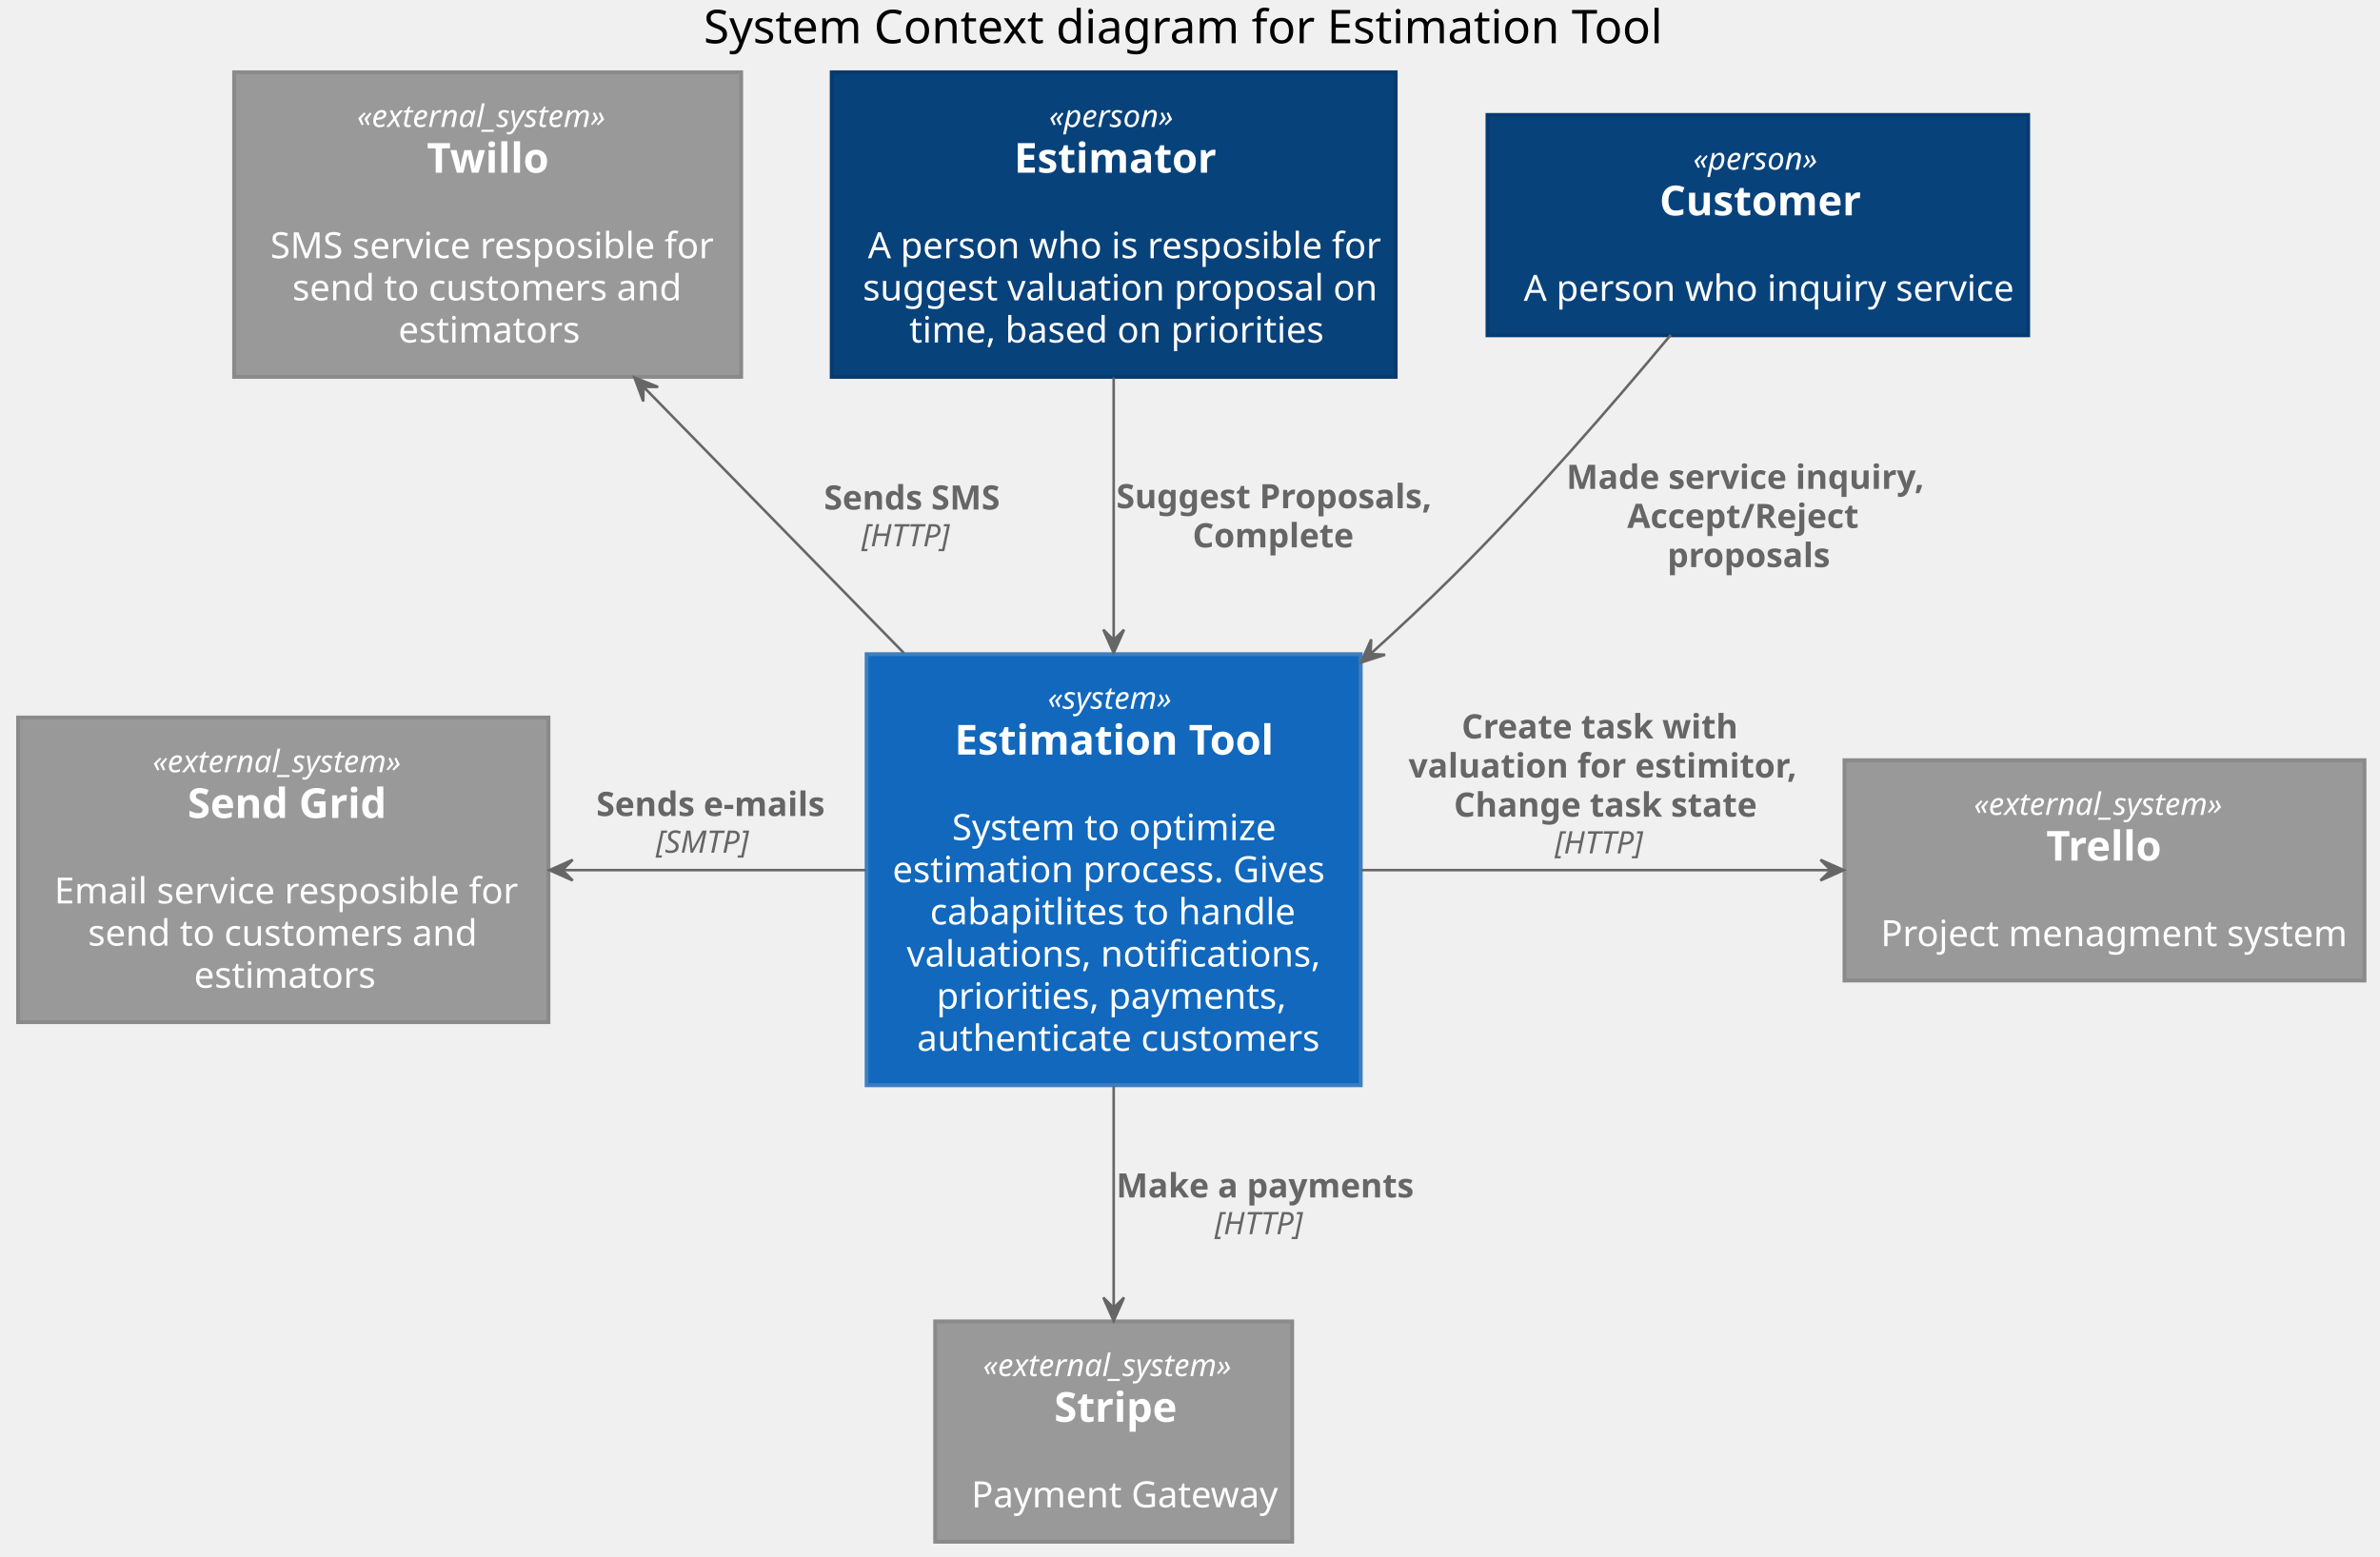
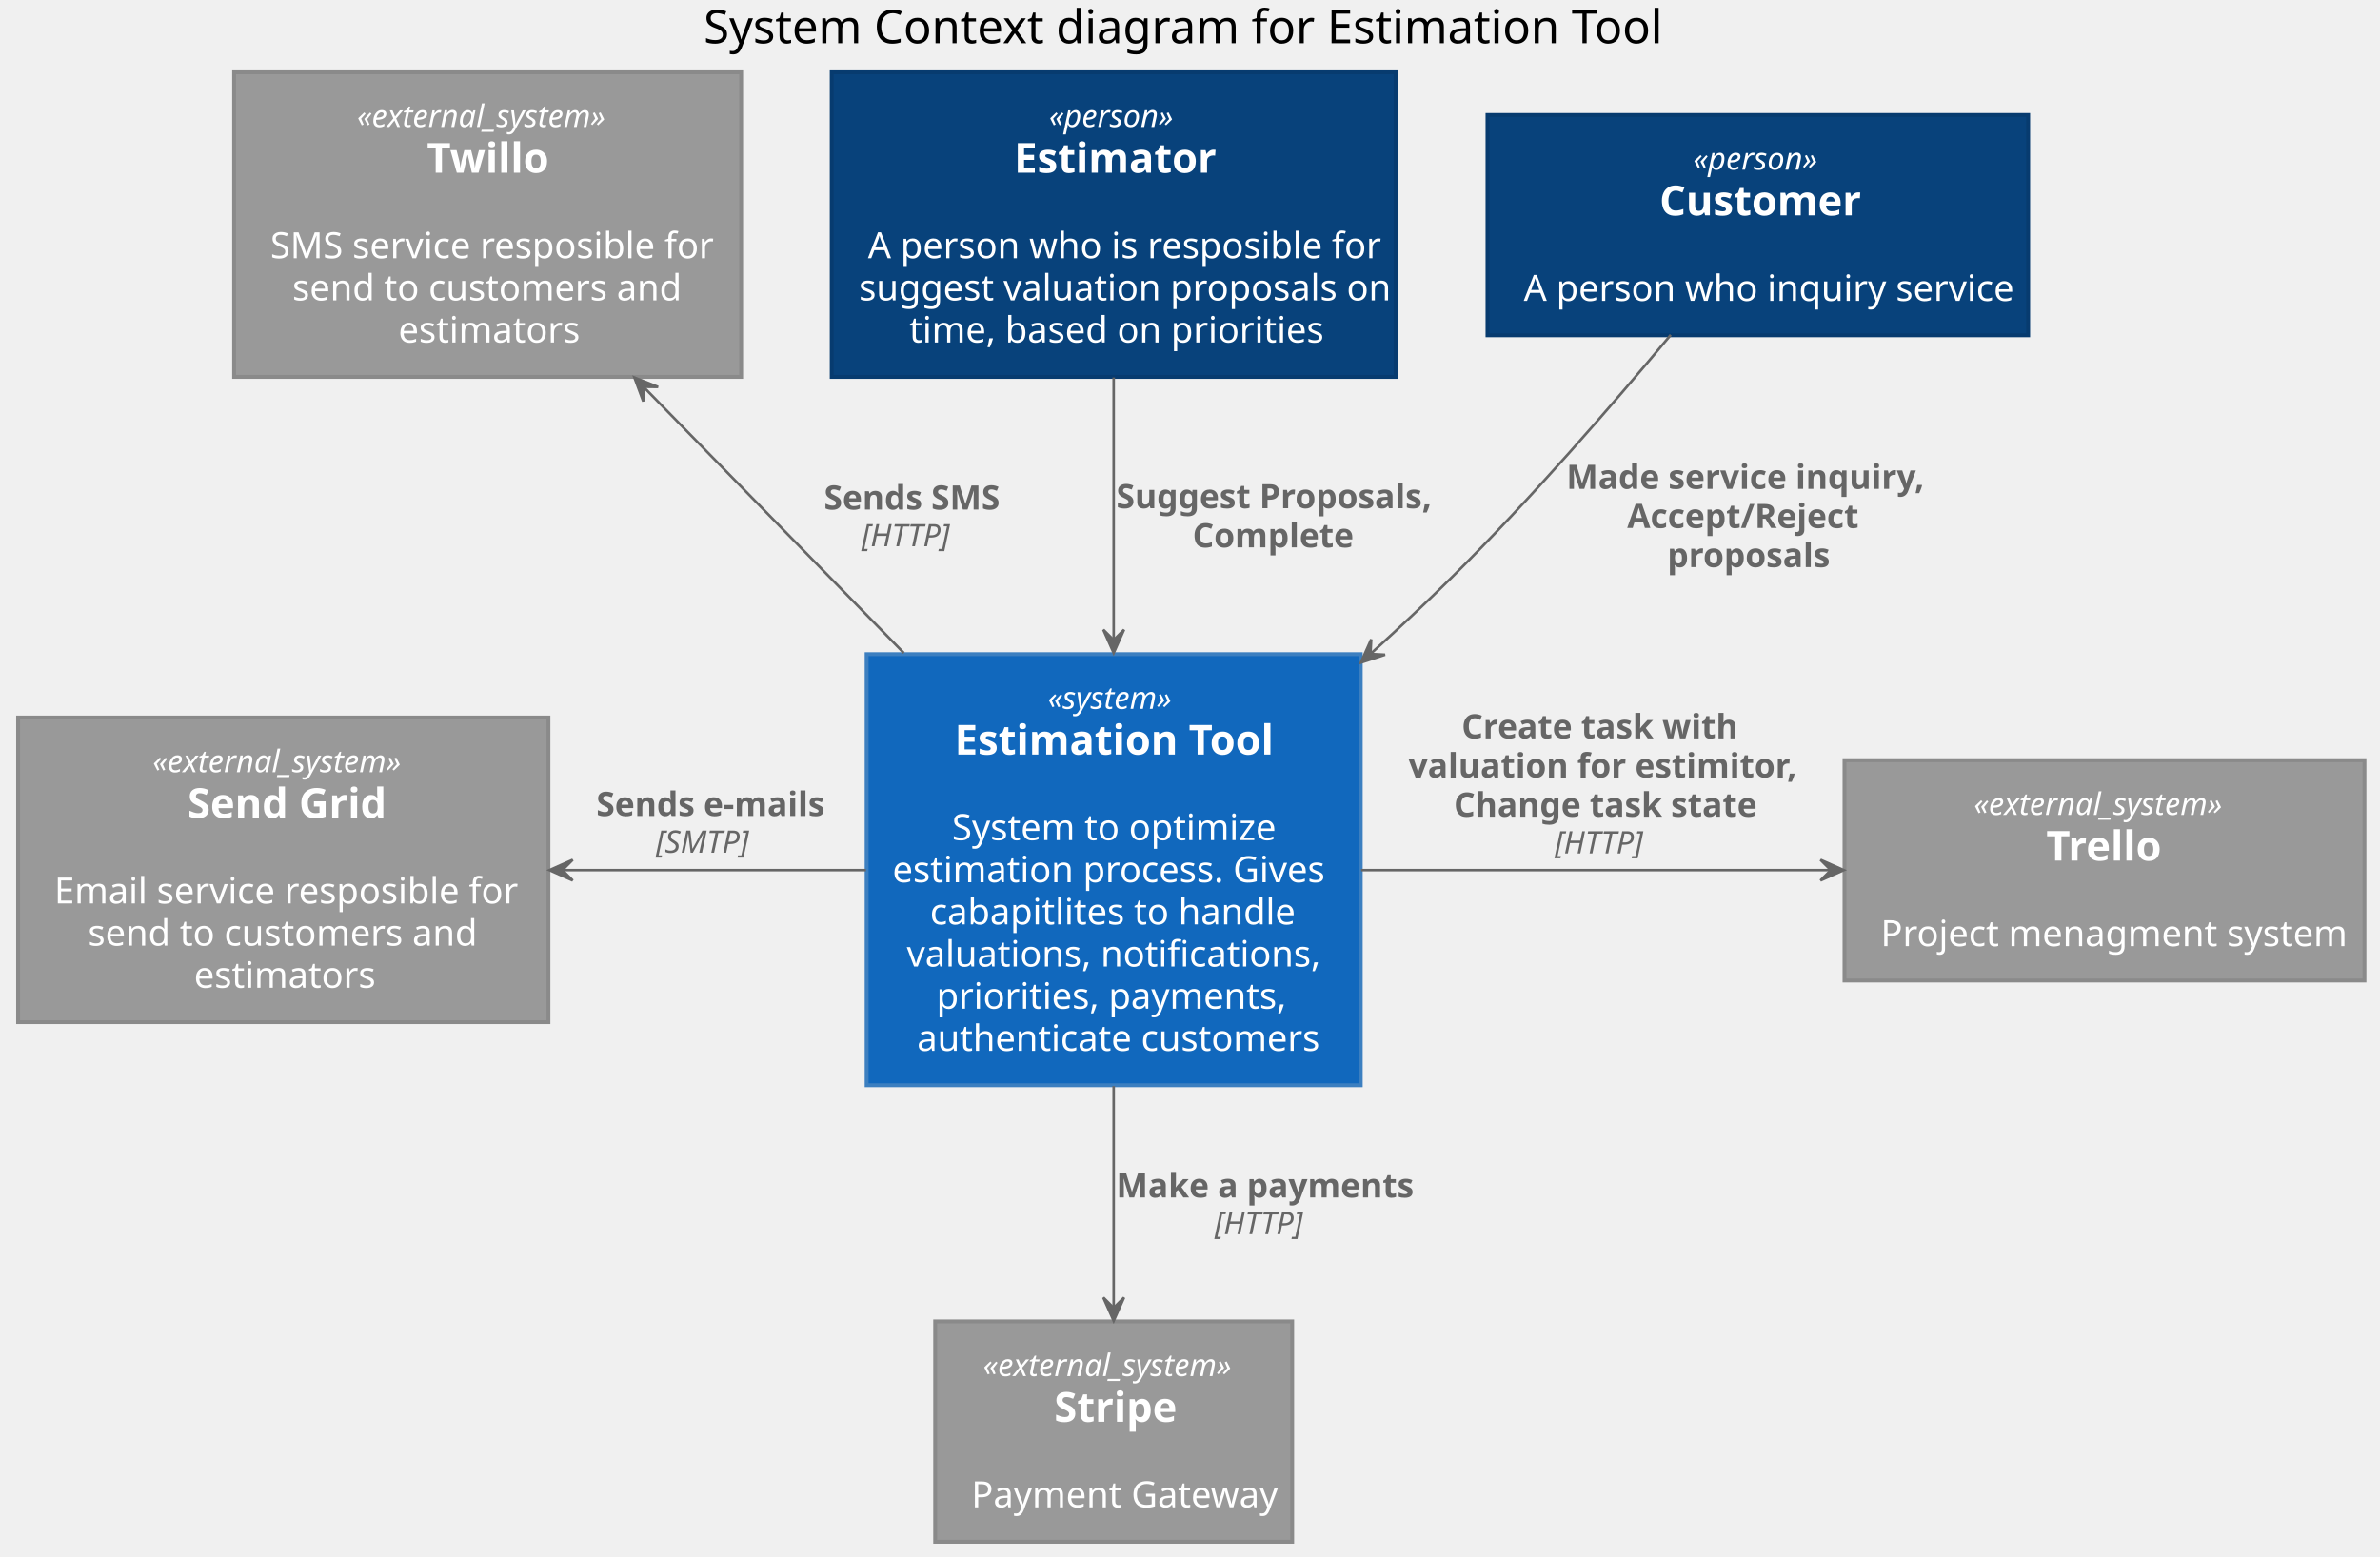
<svg xmlns="http://www.w3.org/2000/svg" contentScriptType="application/ecmascript" contentStyleType="text/css" height="602px" preserveAspectRatio="none" style="width:920px;height:602px;" version="1.1" viewBox="0 0 920 602" width="920px" zoomAndPan="magnify">
  <defs />
  <g>
    <text fill="#000000" font-family="sans-serif" font-size="18" lengthAdjust="spacingAndGlyphs" textLength="363" x="272" y="16.708">System Context diagram for Estimation Tool</text>
    <rect fill="#08427B" height="117.781" style="stroke:#073B6F;stroke-width:1.5;" width="218" x="321.5" y="27.953" />
    <text fill="#FFFFFF" font-family="sans-serif" font-size="12" font-style="italic" lengthAdjust="spacingAndGlyphs" textLength="50" x="405.5" y="49.092">«person»</text>
    <text fill="#FFFFFF" font-family="sans-serif" font-size="16" font-weight="bold" lengthAdjust="spacingAndGlyphs" textLength="77" x="392" y="66.773">Estimator</text>
    <text fill="#FFFFFF" font-family="sans-serif" font-size="14" lengthAdjust="spacingAndGlyphs" textLength="0" x="432.5" y="83.542" />
    <text fill="#FFFFFF" font-family="sans-serif" font-size="14" lengthAdjust="spacingAndGlyphs" textLength="194" x="335.5" y="99.839">A person who is resposible for</text>
-     <text fill="#FFFFFF" font-family="sans-serif" font-size="14" lengthAdjust="spacingAndGlyphs" textLength="190" x="333.5" y="116.136">suggest valuation proposal on</text>
+     <text fill="#FFFFFF" font-family="sans-serif" font-size="14" lengthAdjust="spacingAndGlyphs" textLength="197" x="332" y="116.136">suggest valuation proposals on</text>
    <text fill="#FFFFFF" font-family="sans-serif" font-size="14" lengthAdjust="spacingAndGlyphs" textLength="158" x="351.5" y="132.433">time, based on priorities</text>
    <rect fill="#08427B" height="85.188" style="stroke:#073B6F;stroke-width:1.5;" width="209" x="575" y="44.453" />
    <text fill="#FFFFFF" font-family="sans-serif" font-size="12" font-style="italic" lengthAdjust="spacingAndGlyphs" textLength="50" x="654.5" y="65.592">«person»</text>
    <text fill="#FFFFFF" font-family="sans-serif" font-size="16" font-weight="bold" lengthAdjust="spacingAndGlyphs" textLength="76" x="641.5" y="83.273">Customer</text>
    <text fill="#FFFFFF" font-family="sans-serif" font-size="14" lengthAdjust="spacingAndGlyphs" textLength="0" x="681.5" y="100.042" />
    <text fill="#FFFFFF" font-family="sans-serif" font-size="14" lengthAdjust="spacingAndGlyphs" textLength="185" x="589" y="116.339">A person who inquiry service</text>
    <rect fill="#1168BD" height="166.672" style="stroke:#3C7FC0;stroke-width:1.5;" width="191" x="335" y="252.953" />
    <text fill="#FFFFFF" font-family="sans-serif" font-size="12" font-style="italic" lengthAdjust="spacingAndGlyphs" textLength="51" x="405" y="274.092">«system»</text>
    <text fill="#FFFFFF" font-family="sans-serif" font-size="16" font-weight="bold" lengthAdjust="spacingAndGlyphs" textLength="123" x="369" y="291.773">Estimation Tool</text>
    <text fill="#FFFFFF" font-family="sans-serif" font-size="14" lengthAdjust="spacingAndGlyphs" textLength="0" x="432.5" y="308.542" />
    <text fill="#FFFFFF" font-family="sans-serif" font-size="14" lengthAdjust="spacingAndGlyphs" textLength="125" x="368" y="324.839">System to optimize</text>
    <text fill="#FFFFFF" font-family="sans-serif" font-size="14" lengthAdjust="spacingAndGlyphs" textLength="167" x="345" y="341.136">estimation process. Gives</text>
    <text fill="#FFFFFF" font-family="sans-serif" font-size="14" lengthAdjust="spacingAndGlyphs" textLength="138" x="359.5" y="357.433">cabapitlites to handle</text>
    <text fill="#FFFFFF" font-family="sans-serif" font-size="14" lengthAdjust="spacingAndGlyphs" textLength="156" x="350.5" y="373.729">valuations, notifications,</text>
    <text fill="#FFFFFF" font-family="sans-serif" font-size="14" lengthAdjust="spacingAndGlyphs" textLength="133" x="362" y="390.026">priorities, payments,</text>
    <text fill="#FFFFFF" font-family="sans-serif" font-size="14" lengthAdjust="spacingAndGlyphs" textLength="152" x="354.5" y="406.323">authenticate customers</text>
    <rect fill="#999999" height="117.781" style="stroke:#8A8A8A;stroke-width:1.5;" width="196" x="90.5" y="27.953" />
    <text fill="#FFFFFF" font-family="sans-serif" font-size="12" font-style="italic" lengthAdjust="spacingAndGlyphs" textLength="101" x="138" y="49.092">«external_system»</text>
    <text fill="#FFFFFF" font-family="sans-serif" font-size="16" font-weight="bold" lengthAdjust="spacingAndGlyphs" textLength="47" x="165" y="66.773">Twillo</text>
    <text fill="#FFFFFF" font-family="sans-serif" font-size="14" lengthAdjust="spacingAndGlyphs" textLength="0" x="190.5" y="83.542" />
    <text fill="#FFFFFF" font-family="sans-serif" font-size="14" lengthAdjust="spacingAndGlyphs" textLength="168" x="104.5" y="99.839">SMS service resposible for</text>
    <text fill="#FFFFFF" font-family="sans-serif" font-size="14" lengthAdjust="spacingAndGlyphs" textLength="147" x="113" y="116.136">send to customers and</text>
    <text fill="#FFFFFF" font-family="sans-serif" font-size="14" lengthAdjust="spacingAndGlyphs" textLength="69" x="154" y="132.433">estimators</text>
    <rect fill="#999999" height="117.781" style="stroke:#8A8A8A;stroke-width:1.5;" width="205" x="7" y="277.453" />
    <text fill="#FFFFFF" font-family="sans-serif" font-size="12" font-style="italic" lengthAdjust="spacingAndGlyphs" textLength="101" x="59" y="298.592">«external_system»</text>
    <text fill="#FFFFFF" font-family="sans-serif" font-size="16" font-weight="bold" lengthAdjust="spacingAndGlyphs" textLength="74" x="72.5" y="316.273">Send Grid</text>
    <text fill="#FFFFFF" font-family="sans-serif" font-size="14" lengthAdjust="spacingAndGlyphs" textLength="0" x="111.5" y="333.042" />
    <text fill="#FFFFFF" font-family="sans-serif" font-size="14" lengthAdjust="spacingAndGlyphs" textLength="177" x="21" y="349.339">Email service resposible for</text>
    <text fill="#FFFFFF" font-family="sans-serif" font-size="14" lengthAdjust="spacingAndGlyphs" textLength="147" x="34" y="365.636">send to customers and</text>
    <text fill="#FFFFFF" font-family="sans-serif" font-size="14" lengthAdjust="spacingAndGlyphs" textLength="69" x="75" y="381.933">estimators</text>
    <rect fill="#999999" height="85.188" style="stroke:#8A8A8A;stroke-width:1.5;" width="201" x="713" y="293.953" />
    <text fill="#FFFFFF" font-family="sans-serif" font-size="12" font-style="italic" lengthAdjust="spacingAndGlyphs" textLength="101" x="763" y="315.092">«external_system»</text>
    <text fill="#FFFFFF" font-family="sans-serif" font-size="16" font-weight="bold" lengthAdjust="spacingAndGlyphs" textLength="45" x="791" y="332.773">Trello</text>
    <text fill="#FFFFFF" font-family="sans-serif" font-size="14" lengthAdjust="spacingAndGlyphs" textLength="0" x="815.5" y="349.542" />
    <text fill="#FFFFFF" font-family="sans-serif" font-size="14" lengthAdjust="spacingAndGlyphs" textLength="177" x="727" y="365.839">Project menagment system</text>
    <rect fill="#999999" height="85.188" style="stroke:#8A8A8A;stroke-width:1.5;" width="138" x="361.5" y="510.953" />
    <text fill="#FFFFFF" font-family="sans-serif" font-size="12" font-style="italic" lengthAdjust="spacingAndGlyphs" textLength="101" x="380" y="532.092">«external_system»</text>
    <text fill="#FFFFFF" font-family="sans-serif" font-size="16" font-weight="bold" lengthAdjust="spacingAndGlyphs" textLength="46" x="407.5" y="549.773">Stripe</text>
    <text fill="#FFFFFF" font-family="sans-serif" font-size="14" lengthAdjust="spacingAndGlyphs" textLength="0" x="432.5" y="566.542" />
    <text fill="#FFFFFF" font-family="sans-serif" font-size="14" lengthAdjust="spacingAndGlyphs" textLength="114" x="375.5" y="582.839">Payment Gateway</text>
    <path d="M645.84,129.483 C622.99,156.913 591.57,193.153 561.5,222.953 C551.55,232.823 540.86,242.833 530.03,252.623 " fill="none" id="customer-to-estimation_tool" style="stroke:#666666;stroke-width:1.0;" />
    <polygon fill="#666666" points="526.04,256.213,535.405,253.166,529.756,252.868,530.054,247.219,526.04,256.213" style="stroke:#666666;stroke-width:1.0;" />
    <text fill="#666666" font-family="sans-serif" font-size="13" font-weight="bold" lengthAdjust="spacingAndGlyphs" textLength="137" x="605.5" y="189.02">Made service inquiry,</text>
    <text fill="#666666" font-family="sans-serif" font-size="13" font-weight="bold" lengthAdjust="spacingAndGlyphs" textLength="90" x="629" y="204.153">Accept/Reject</text>
    <text fill="#666666" font-family="sans-serif" font-size="13" font-weight="bold" lengthAdjust="spacingAndGlyphs" textLength="62" x="644.5" y="219.286">proposals</text>
    <path d="M430.5,145.983 C430.5,176.093 430.5,213.513 430.5,247.123 " fill="none" id="estimator-to-estimation_tool" style="stroke:#666666;stroke-width:1.0;" />
    <polygon fill="#666666" points="430.5,252.483,434.5,243.483,430.5,247.483,426.5,243.483,430.5,252.483" style="stroke:#666666;stroke-width:1.0;" />
    <text fill="#666666" font-family="sans-serif" font-size="13" font-weight="bold" lengthAdjust="spacingAndGlyphs" textLength="118" x="431.5" y="196.52">Suggest Proposals,</text>
    <text fill="#666666" font-family="sans-serif" font-size="13" font-weight="bold" lengthAdjust="spacingAndGlyphs" textLength="62" x="461" y="211.653">Complete</text>
    <path d="M248.91,149.733 C279.29,180.803 316.54,218.903 349.37,252.483 " fill="none" id="twillo-backto-estimation_tool" style="stroke:#666666;stroke-width:1.0;" />
    <polygon fill="#666666" points="245.24,145.983,248.664,155.218,248.732,149.561,254.389,149.63,245.24,145.983" style="stroke:#666666;stroke-width:1.0;" />
    <text fill="#666666" font-family="sans-serif" font-size="13" font-weight="bold" lengthAdjust="spacingAndGlyphs" textLength="66" x="318.5" y="197.02">Sends SMS</text>
    <text fill="#666666" font-family="sans-serif" font-size="12" font-style="italic" lengthAdjust="spacingAndGlyphs" textLength="37" x="333" y="211.225">[HTTP]</text>
    <path d="M217.48,336.453 C255.45,336.453 297.83,336.453 334.73,336.453 " fill="none" id="sendGrid-backto-estimation_tool" style="stroke:#666666;stroke-width:1.0;" />
    <polygon fill="#666666" points="212.39,336.453,221.39,340.453,217.39,336.453,221.39,332.453,212.39,336.453" style="stroke:#666666;stroke-width:1.0;" />
    <text fill="#666666" font-family="sans-serif" font-size="13" font-weight="bold" lengthAdjust="spacingAndGlyphs" textLength="86" x="230.5" y="315.52">Sends e-mails</text>
    <text fill="#666666" font-family="sans-serif" font-size="12" font-style="italic" lengthAdjust="spacingAndGlyphs" textLength="40" x="253.5" y="329.725">[SMTP]</text>
    <path d="M526.16,336.453 C581.33,336.453 650.79,336.453 707.6,336.453 " fill="none" id="estimation_tool-to-trello" style="stroke:#666666;stroke-width:1.0;" />
    <polygon fill="#666666" points="712.71,336.453,703.71,332.453,707.71,336.453,703.71,340.453,712.71,336.453" style="stroke:#666666;stroke-width:1.0;" />
    <text fill="#666666" font-family="sans-serif" font-size="13" font-weight="bold" lengthAdjust="spacingAndGlyphs" textLength="106" x="565" y="285.52">Create task with</text>
    <text fill="#666666" font-family="sans-serif" font-size="13" font-weight="bold" lengthAdjust="spacingAndGlyphs" textLength="150" x="544.5" y="300.653">valuation for estimitor,</text>
    <text fill="#666666" font-family="sans-serif" font-size="13" font-weight="bold" lengthAdjust="spacingAndGlyphs" textLength="115" x="562" y="315.786">Change task state</text>
    <text fill="#666666" font-family="sans-serif" font-size="12" font-style="italic" lengthAdjust="spacingAndGlyphs" textLength="37" x="601" y="329.99">[HTTP]</text>
    <path d="M430.5,419.963 C430.5,448.933 430.5,480.453 430.5,505.493 " fill="none" id="estimation_tool-to-stripe" style="stroke:#666666;stroke-width:1.0;" />
    <polygon fill="#666666" points="430.5,510.723,434.5,501.723,430.5,505.723,426.5,501.723,430.5,510.723" style="stroke:#666666;stroke-width:1.0;" />
    <text fill="#666666" font-family="sans-serif" font-size="13" font-weight="bold" lengthAdjust="spacingAndGlyphs" textLength="113" x="431.5" y="463.02">Make a payments</text>
    <text fill="#666666" font-family="sans-serif" font-size="12" font-style="italic" lengthAdjust="spacingAndGlyphs" textLength="37" x="469.5" y="477.225">[HTTP]</text>
  </g>
</svg>
